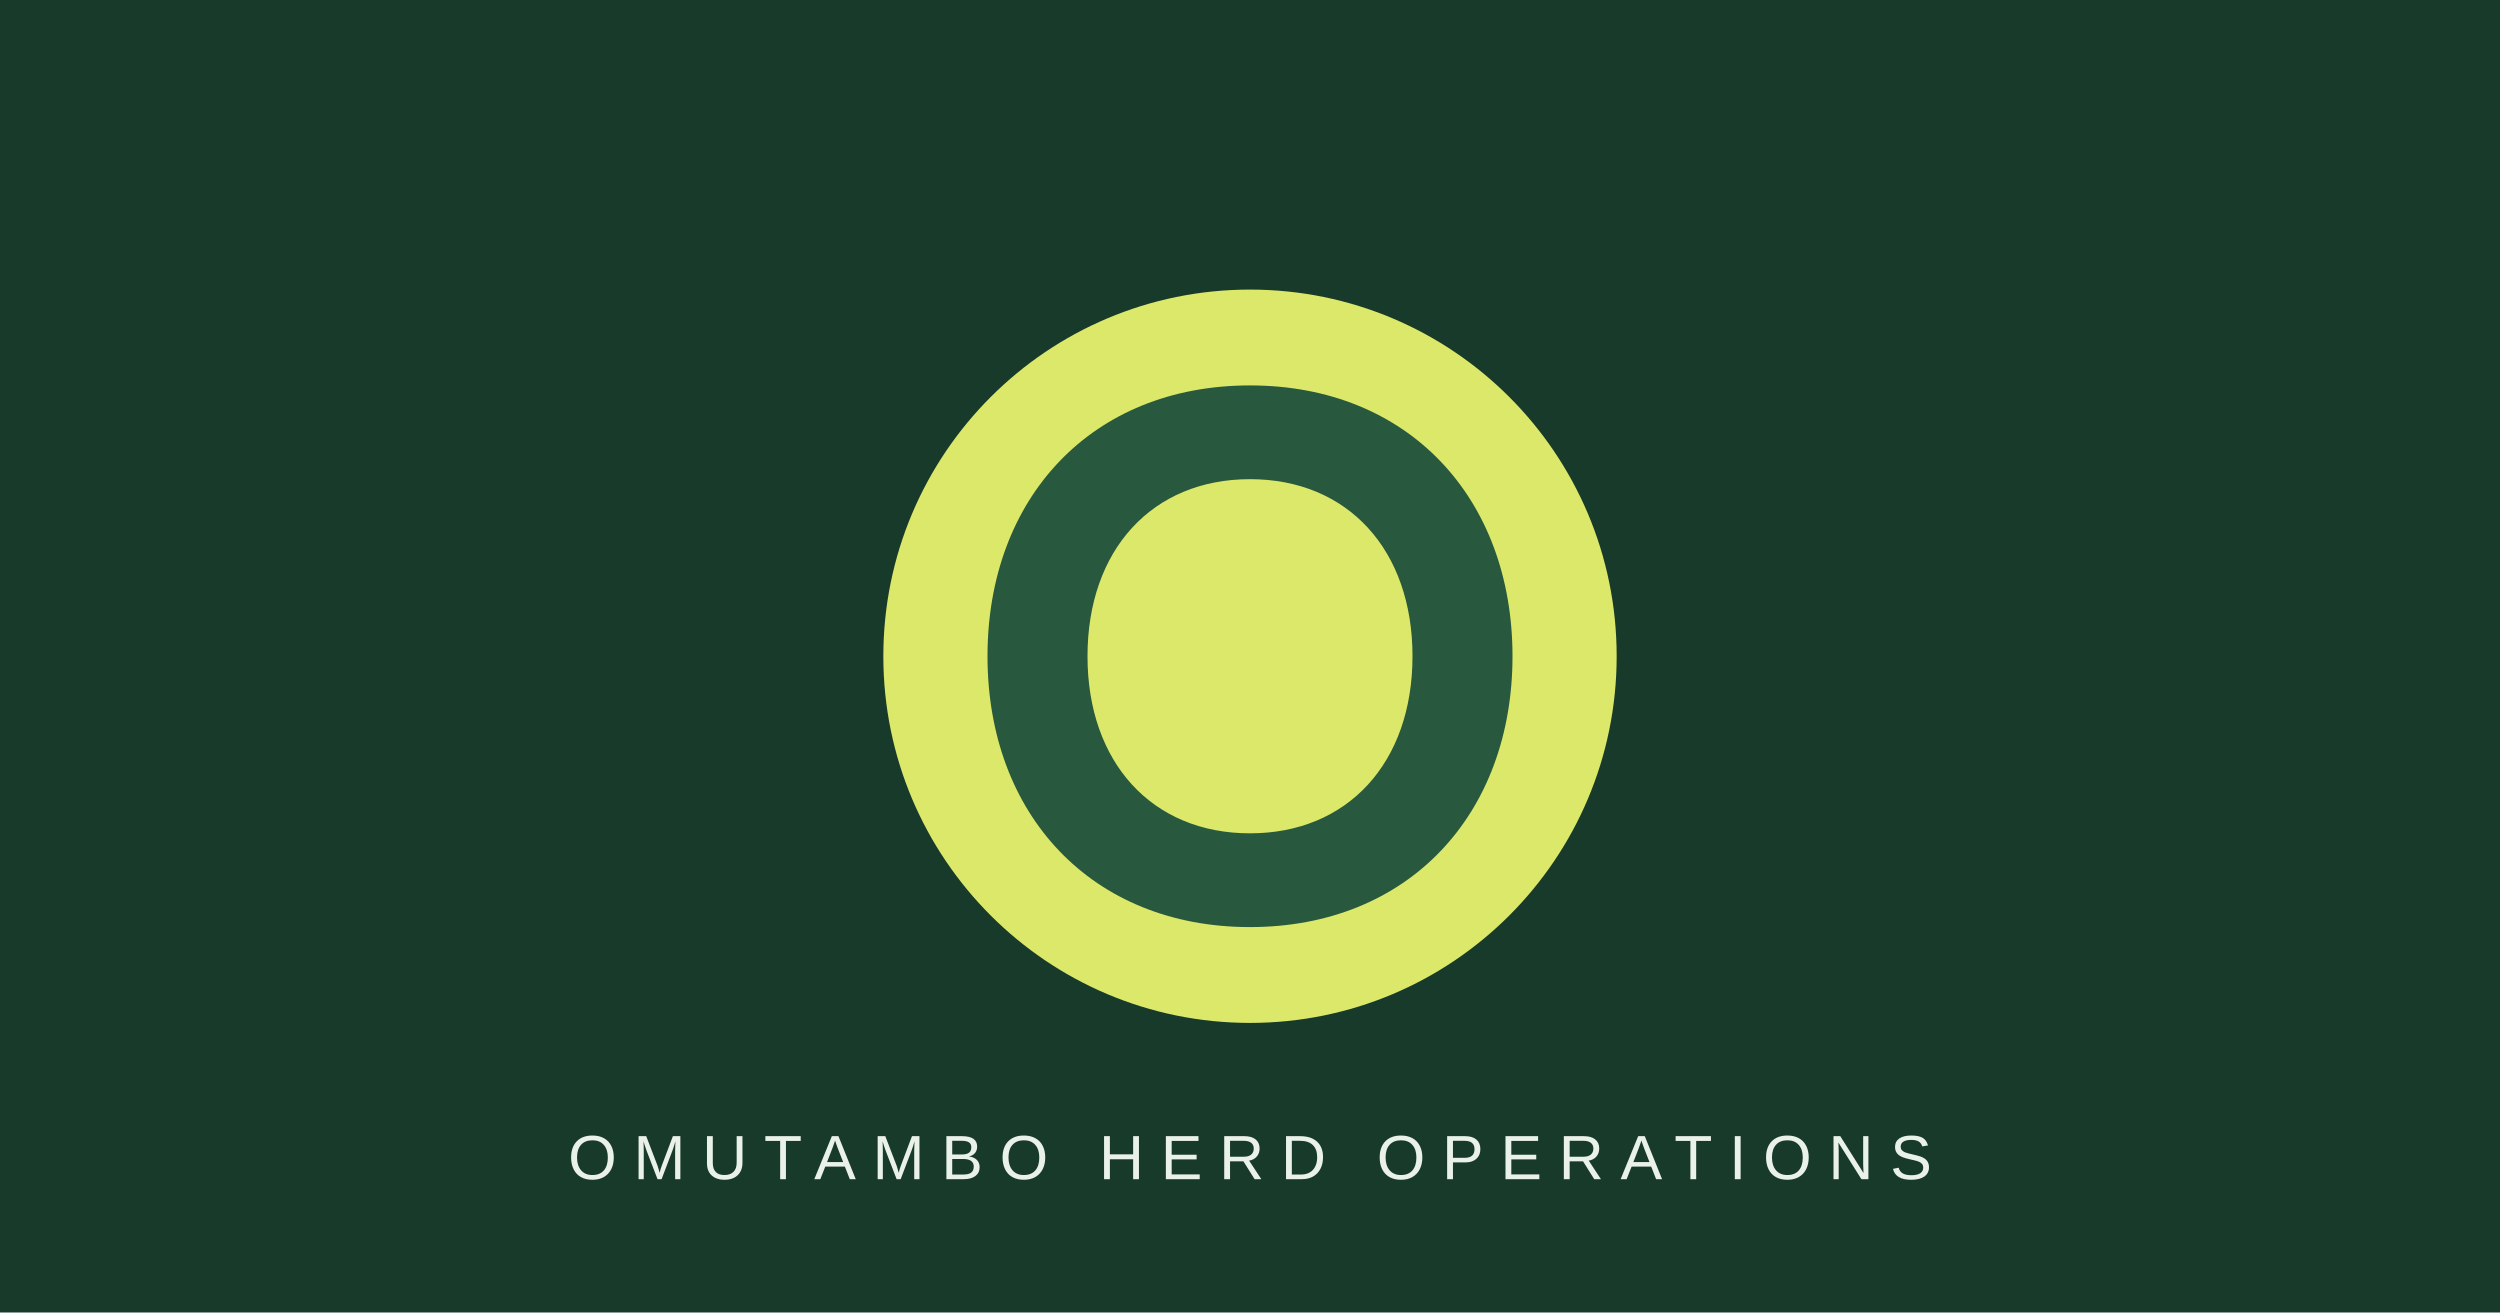
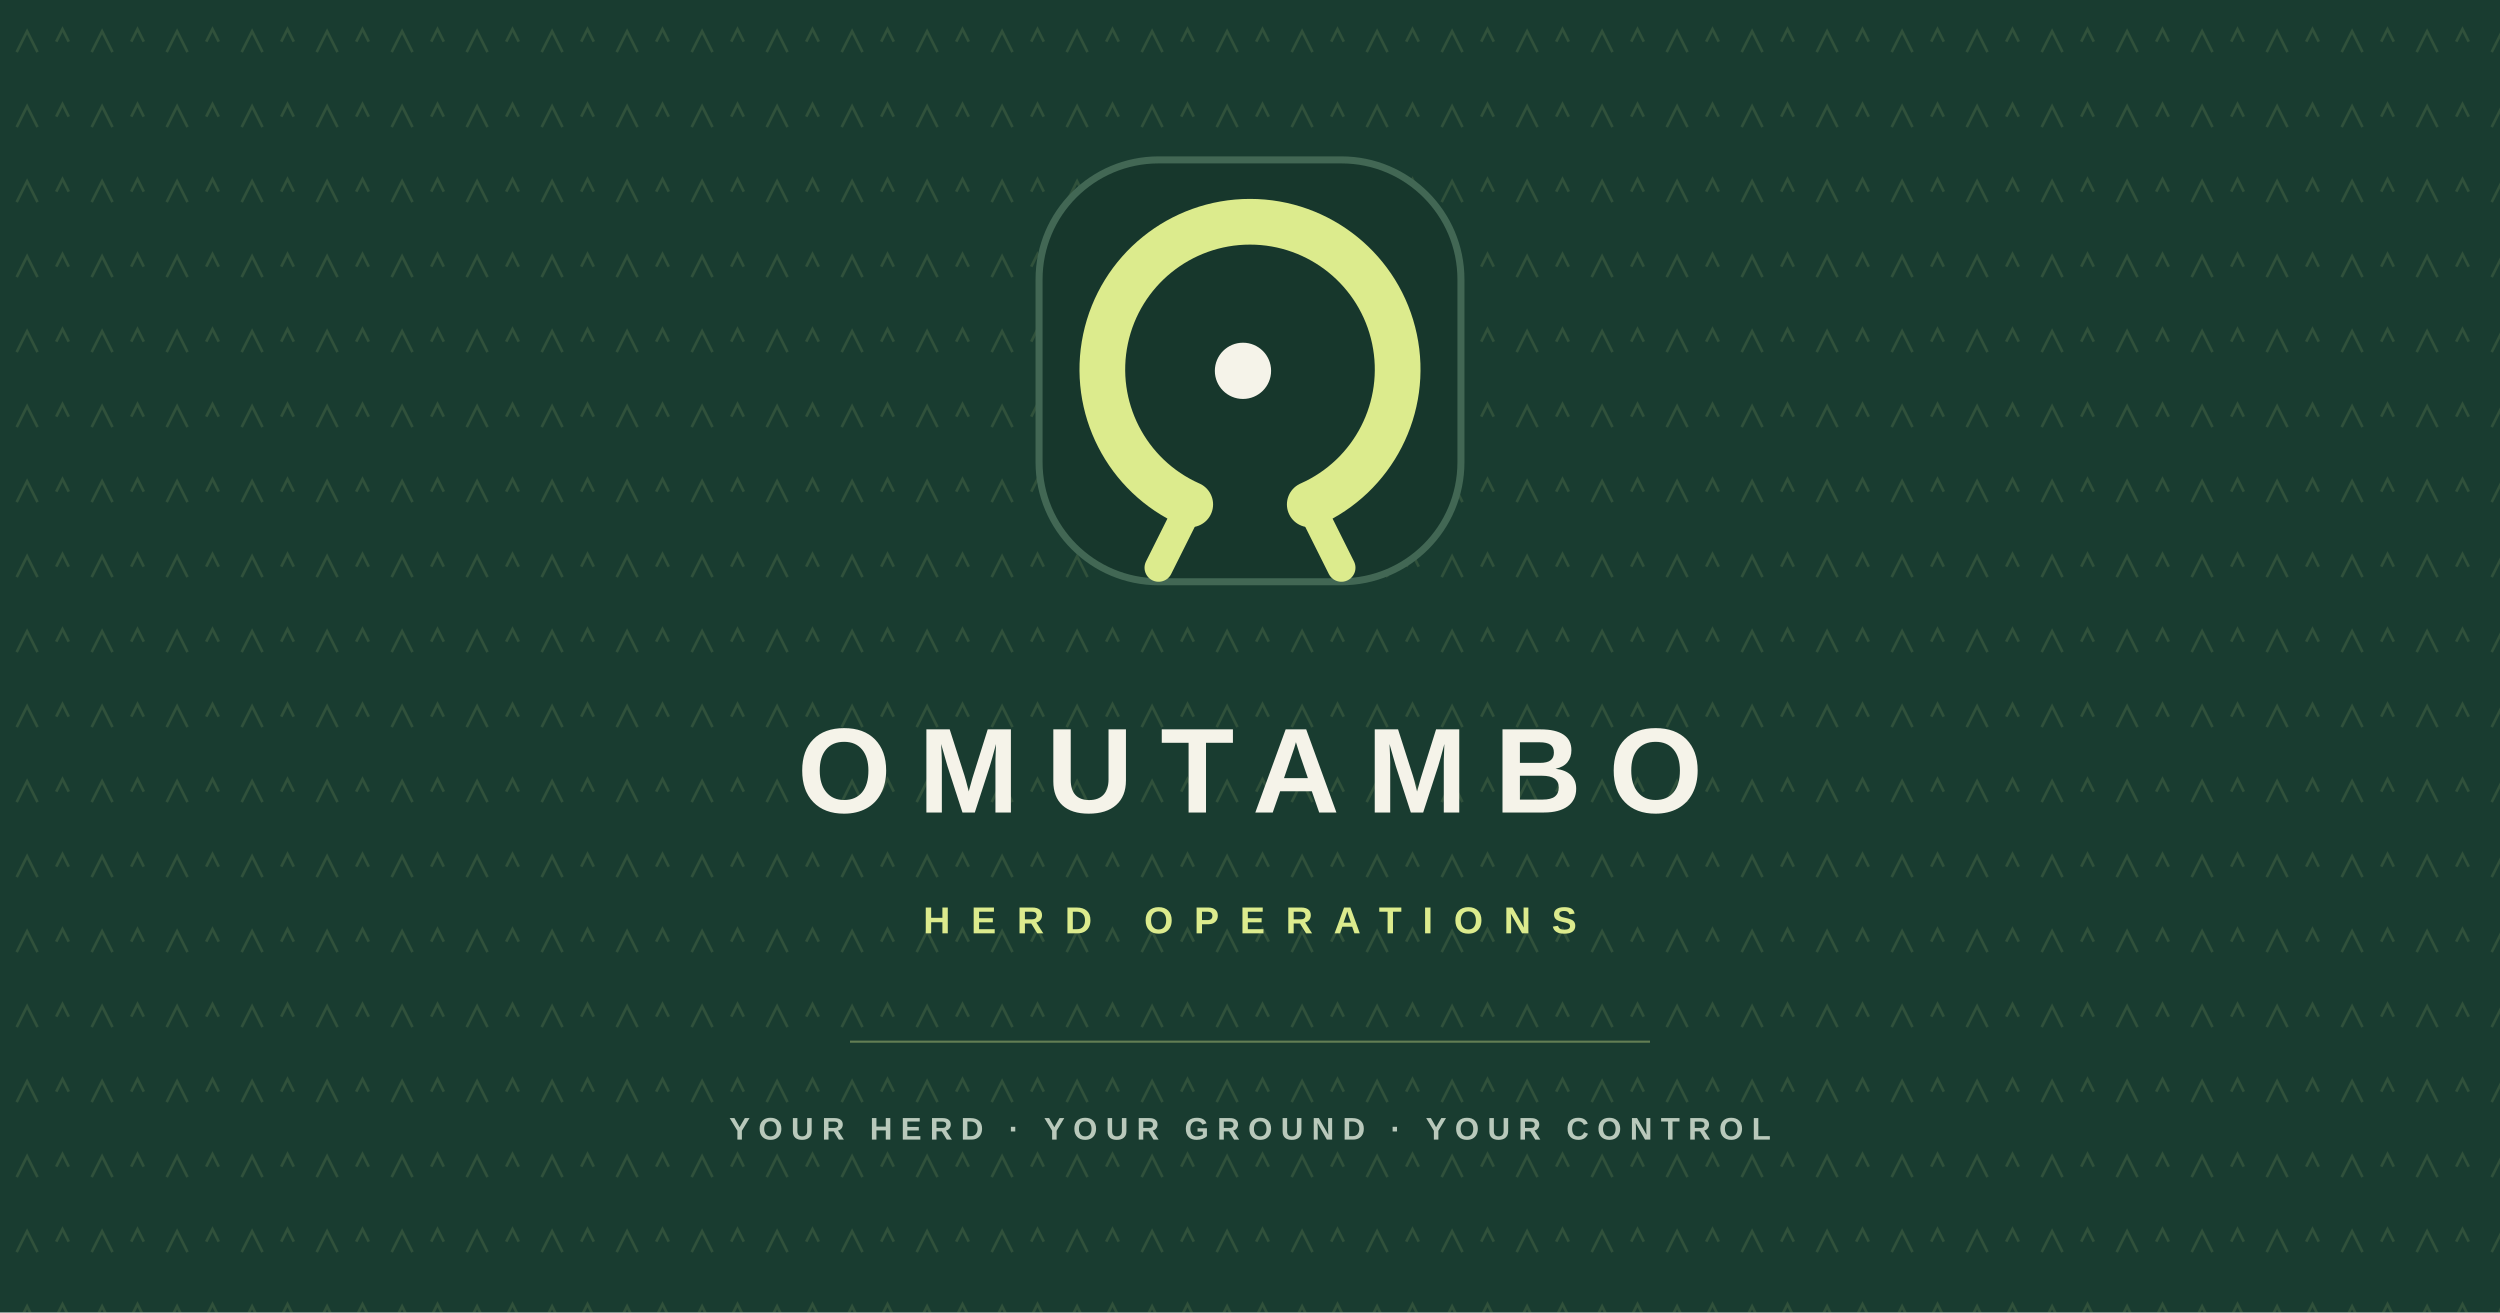
<svg xmlns="http://www.w3.org/2000/svg" viewBox="0 0 1200 630" role="img" aria-labelledby="title desc">
-   <rect width="1200" height="630" fill="#173a2a" />
-   <circle cx="600" cy="315" r="176" fill="#dce86a" />
-   <path d="M600 185c-76 0-126 54-126 130 0 76 50 130 126 130 76 0 126-54 126-130 0-76-50-130-126-130Zm0 45c47 0 78 34 78 85s-31 85-78 85-78-34-78-85 31-85 78-85Z" fill="#28583d" />
-   <text x="600" y="566" text-anchor="middle" font-family="Arial,sans-serif" font-size="30" letter-spacing="8" fill="#e9f1e8">OMUTAMBO HERD OPERATIONS</text>
+   <defs>
+     <pattern id="field" width="36" height="36" patternUnits="userSpaceOnUse">
+       <path d="M8 25l5-10 5 10M27 20l3-6 3 6" fill="none" stroke="#dceb8d" stroke-width="1.3" opacity=".12" />
+     </pattern>
+   </defs>
+   <rect width="1200" height="630" fill="#193c30" />
+   <rect width="1200" height="630" fill="url(#field)" />
+   <g transform="translate(492 70) scale(3.375)">
+     <rect x="2" y="2" width="60" height="60" rx="17" fill="#17372c" stroke="#426754" stroke-width="1" />
+     <path d="M23.5 51A21 21 0 1 1 40.5 51" fill="none" stroke="#dceb8d" stroke-width="6.5" stroke-linecap="round" />
+     <path d="M23.5 51 19 60M40.5 51 45 60" fill="none" stroke="#dceb8d" stroke-width="4" stroke-linecap="round" />
+     <circle cx="31" cy="32" r="4" fill="#f5f3e9" />
+   </g>
+   <text x="600" y="390" text-anchor="middle" font-family="Arial,Helvetica,sans-serif" font-size="58" font-weight="700" letter-spacing="13" fill="#f5f3e9">OMUTAMBO</text>
+   <text x="600" y="448" text-anchor="middle" font-family="Arial,Helvetica,sans-serif" font-size="18" font-weight="700" letter-spacing="10" fill="#dceb8d">HERD OPERATIONS</text>
+   <line x1="408" x2="792" y1="500" y2="500" stroke="#dceb8d" opacity=".38" />
+   <text x="600" y="547" text-anchor="middle" font-family="Arial,Helvetica,sans-serif" font-size="15" font-weight="700" letter-spacing="4" fill="#b9c9bb">YOUR HERD · YOUR GROUND · YOUR CONTROL</text>
</svg>
